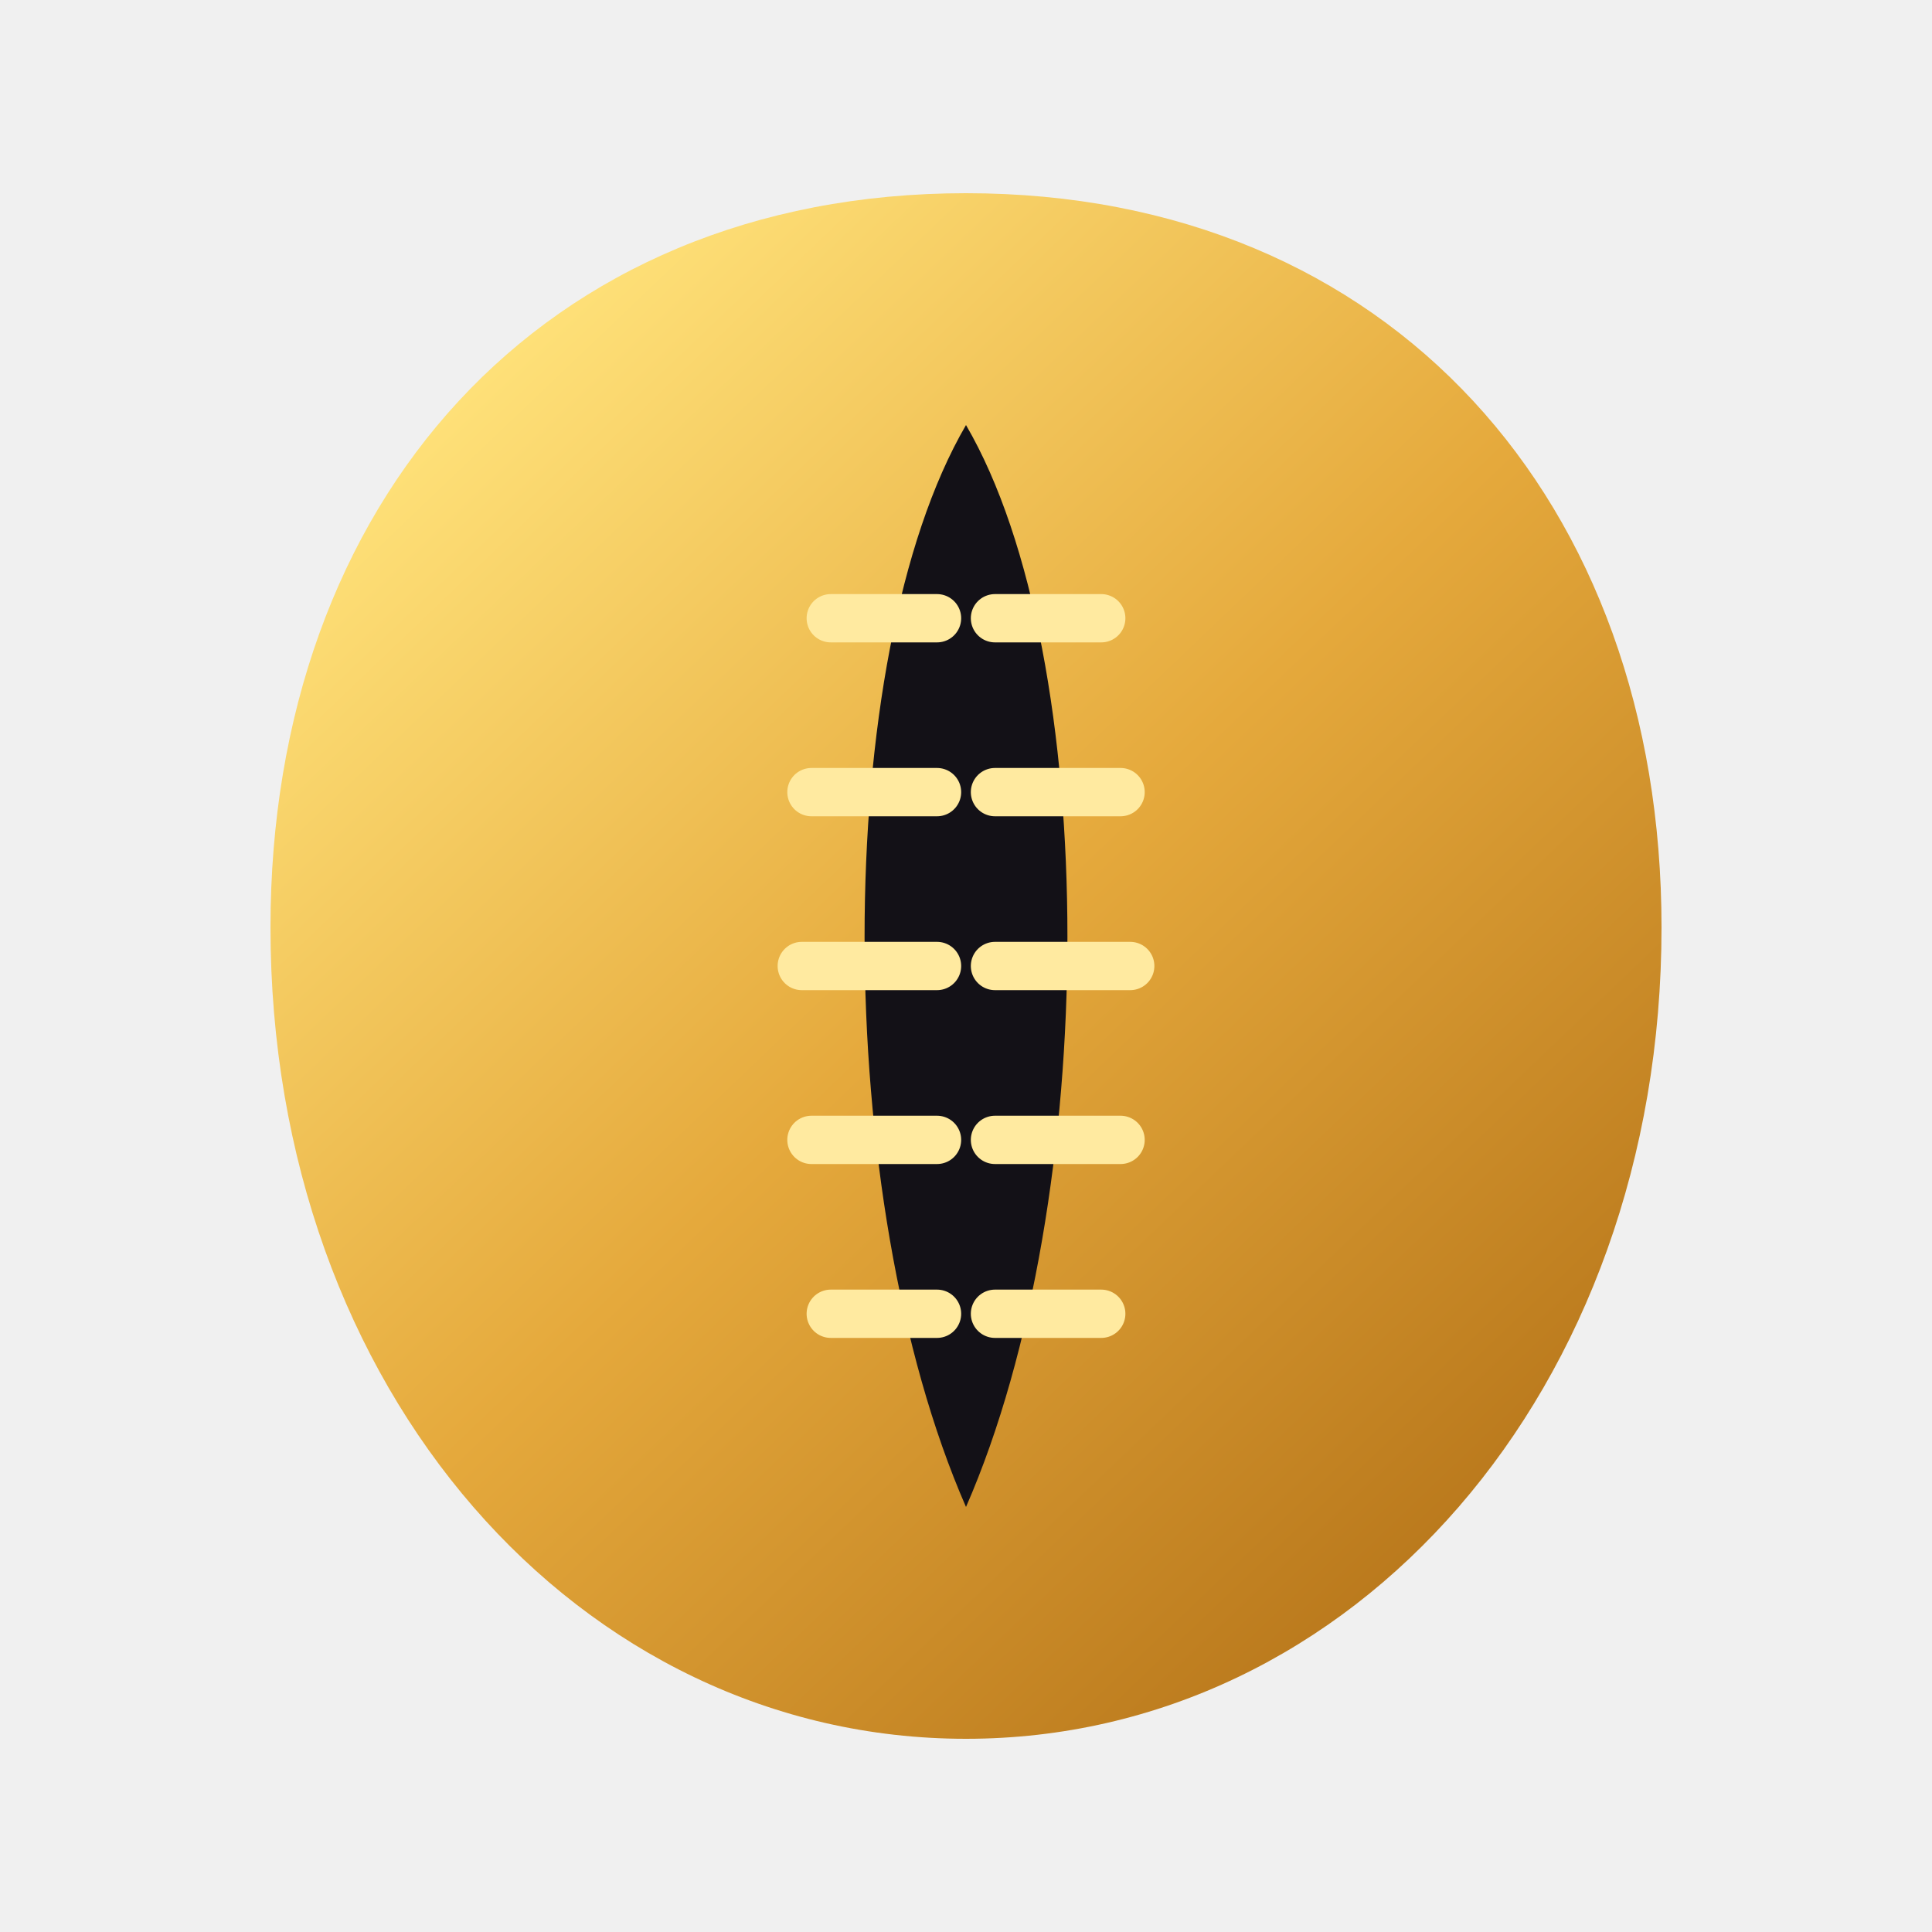
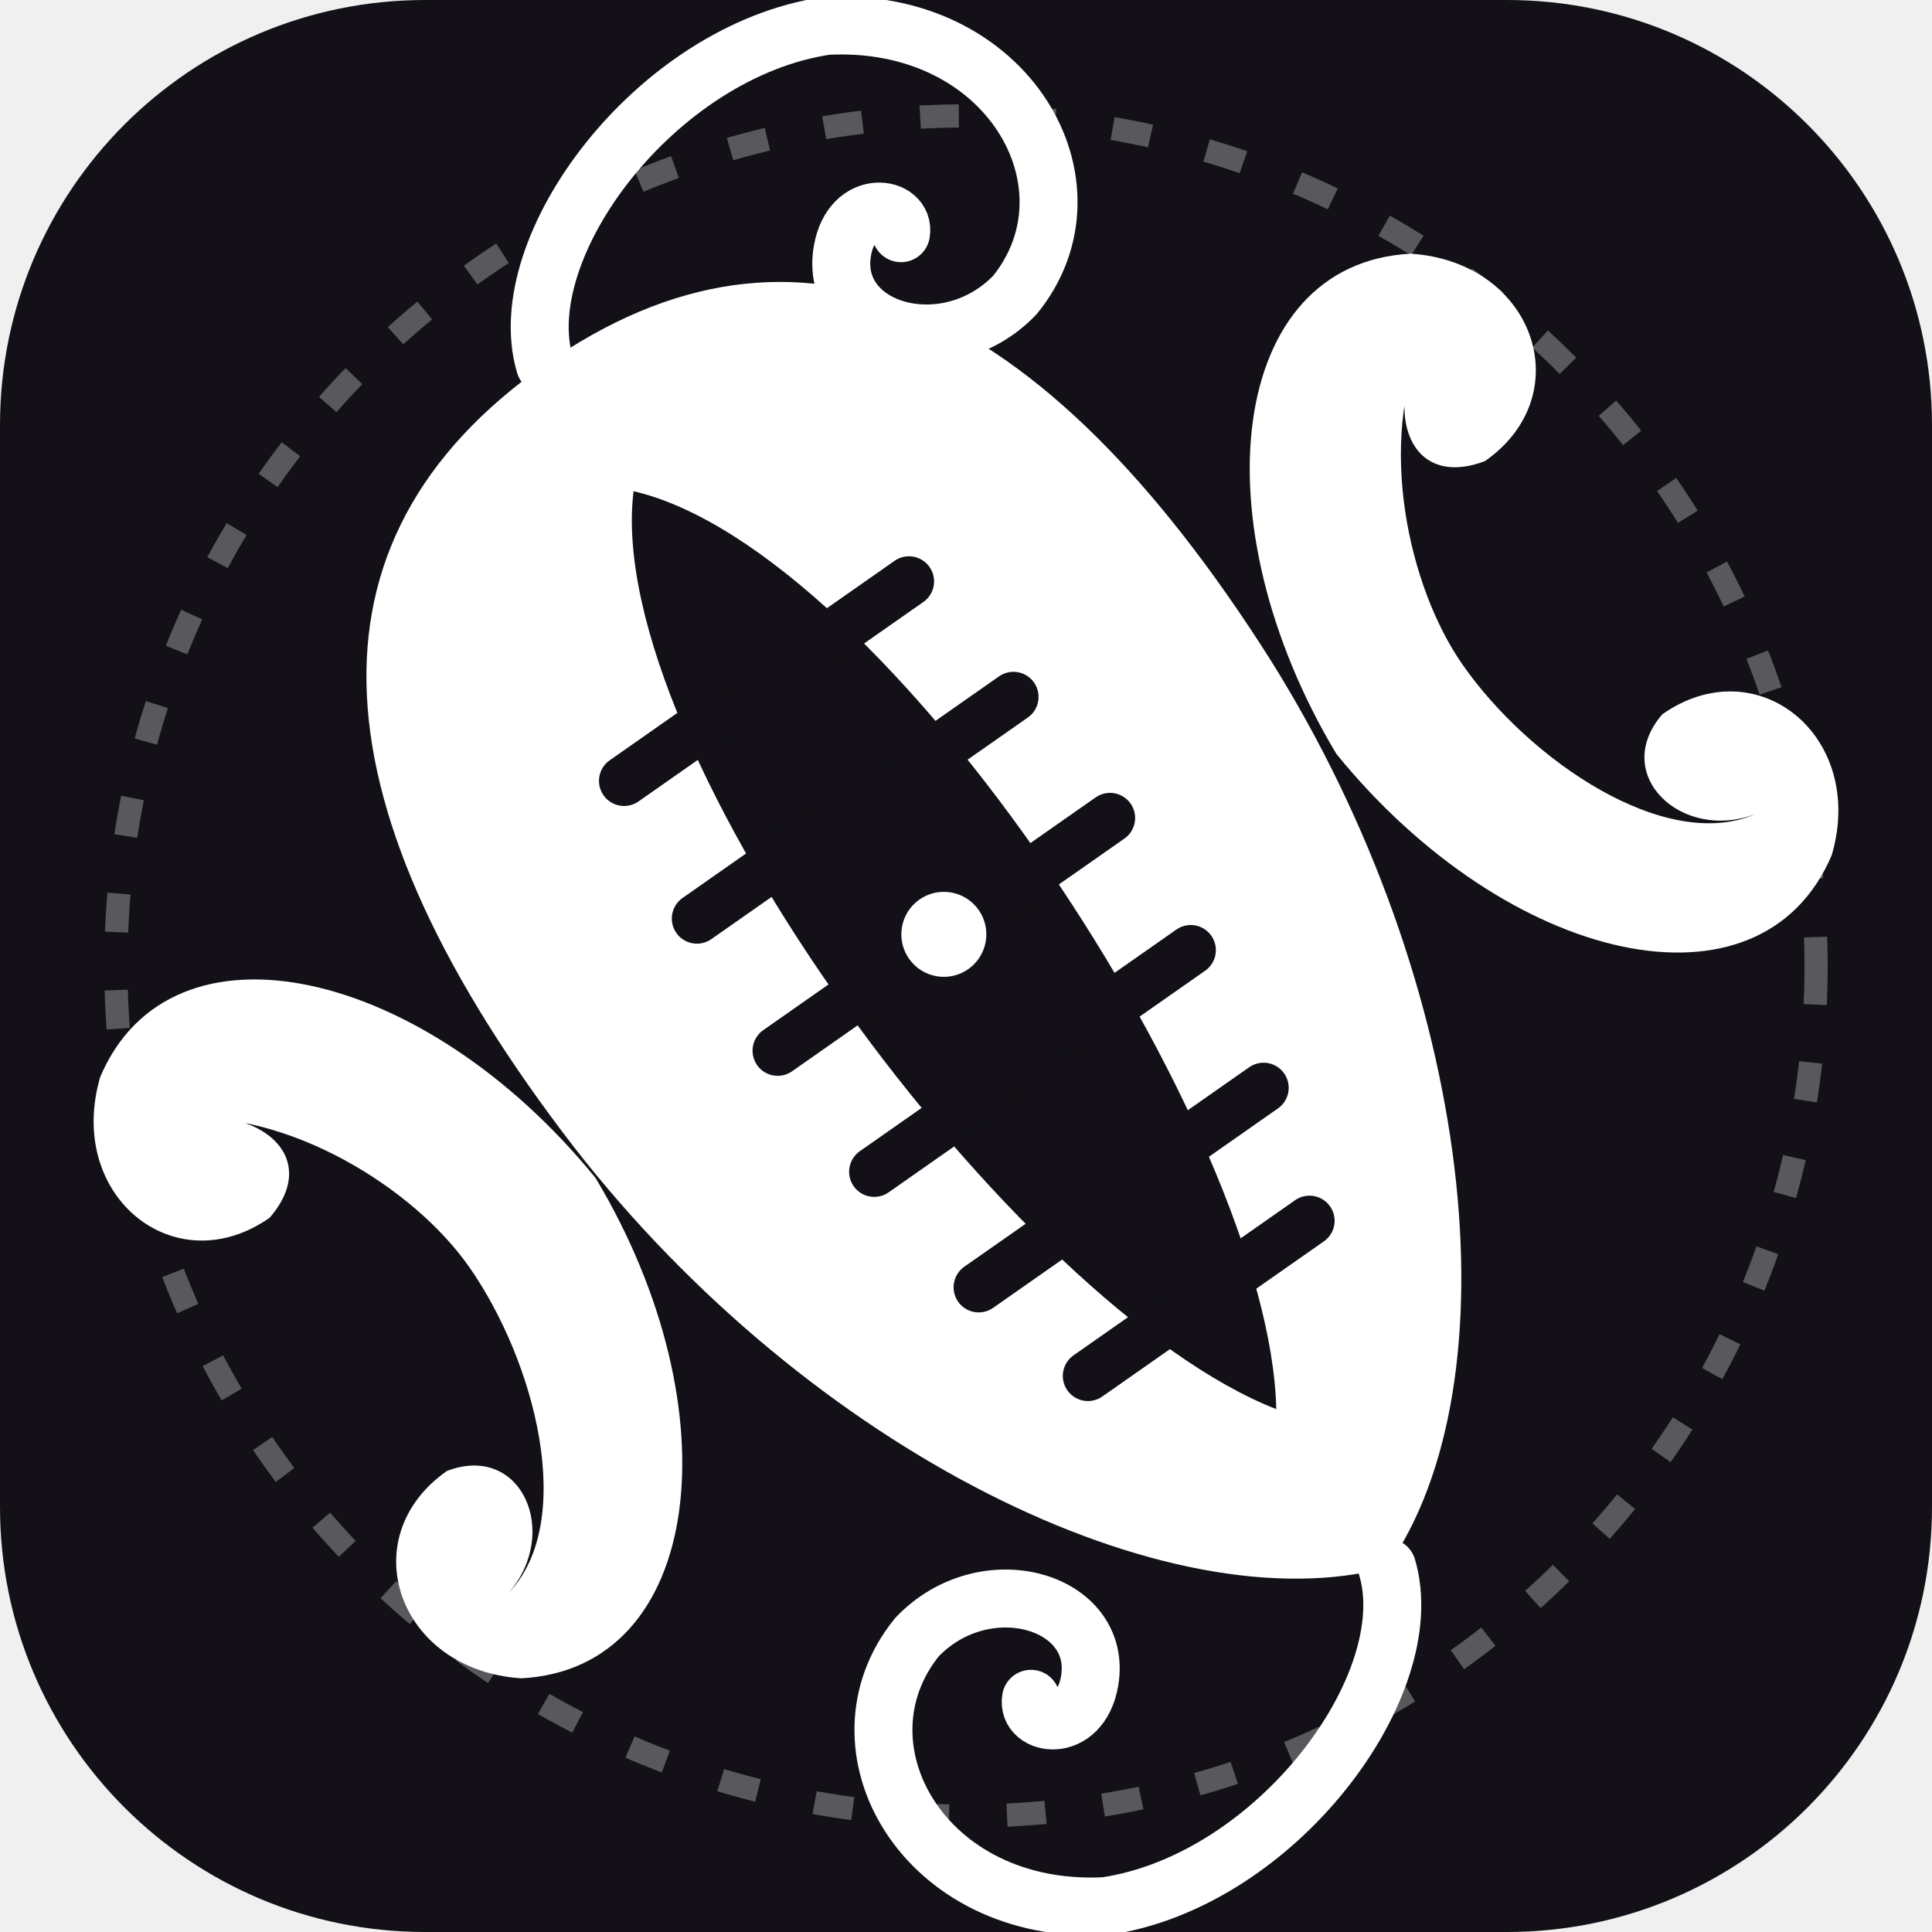
<svg xmlns="http://www.w3.org/2000/svg" viewBox="0 0 100 100" fill="none">
-   <defs>
-     <linearGradient id="favGold" x1="15%" y1="10%" x2="85%" y2="90%">
-       <stop offset="0%" stop-color="#FFE27A" />
-       <stop offset="50%" stop-color="#E5A93C" />
-       <stop offset="100%" stop-color="#B8771B" />
-     </linearGradient>
-   </defs>
-   <path d="M 50 10        C 72 10 86 26 86 48        C 86 72 70 90 50 90        C 30 90 14 72 14 48        C 14 26 28 10 50 10 Z" fill="url(#favGold)" />
-   <path d="M 50 22        C 57 34 57 62 50 78        C 43 62 43 34 50 22 Z" fill="#131117" />
-   <path d="M 43 32 H 48.5 M 42 41 H 48.5 M 41.5 50 H 48.5 M 42 59 H 48.5 M 43 68 H 48.5" stroke="#FFEAA0" stroke-width="2.5" stroke-linecap="round" />
-   <path d="M 51.5 32 H 57 M 51.5 41 H 58 M 51.5 50 H 58.5 M 51.5 59 H 58 M 51.5 68 H 57" stroke="#FFEAA0" stroke-width="2.5" stroke-linecap="round" />
+   <rect width="100" height="100" fill="#131117" rx="22" />
+   <circle cx="50" cy="50" r="44" stroke="#FFFFFF" stroke-width="1.2" stroke-opacity="0.3" stroke-dasharray="2 3" />
+   <g transform="rotate(-35 50 50)">
+     <path d="M 50 12              C 52 6, 64 2, 72 6              C 80 11, 79 21, 72 23              C 67 24, 63 19, 66 16              C 68 14, 70 16, 69 17" stroke="#FFFFFF" stroke-width="3" stroke-linecap="round" fill="none" />
+     <path d="M 50 88              C 48 94, 36 98, 28 94              C 20 89, 21 79, 28 77              C 33 76, 37 81, 34 84              C 32 86, 30 84, 31 83" stroke="#FFFFFF" stroke-width="3" stroke-linecap="round" fill="none" />
+     <path d="M 28 48              C 27 34, 18 24, 10 29              C 5 33, 7 40, 13 40              C 17 39, 16 35, 12 33              C 17 36, 20 43, 20 48              C 20 54, 17 62, 12 63              C 16 62, 17 57, 13 56              C 7 56, 5 63, 10 67              C 18 72, 27 62, 28 48 Z" fill="#FFFFFF" />
+     <path d="M 72 52              C 73 38, 82 28, 90 33              C 95 37, 93 44, 87 44              C 83 43, 84 39, 88 37              C 83 40, 80 47, 80 52              C 80 58, 83 66, 88 67              C 84 66, 83 61, 87 60              C 93 60, 95 67, 90 71              C 82 76, 73 66, 72 52 Z" fill="#FFFFFF" />
+     <path d="M 50 12              C 66 12, 73 24, 72 46              C 71 66, 61 84, 50 88              C 39 84, 29 66, 28 46              C 27 24, 34 12, 50 12 Z              M 50 20              C 41 30, 42 66, 50 78              C 58 66, 59 30, 50 20 Z" fill="#FFFFFF" fill-rule="evenodd" />
+     <path d="M 41 32 L 47 32              M 40 40 L 47 40              M 39.5 48 L 47 48              M 40 56 L 47 56              M 41 64 L 47 64              M 43 71 L 48 71" stroke="#131117" stroke-width="2.6" stroke-linecap="round" />
+     <path d="M 53 32 L 59 32              M 53 40 L 60 40              M 53 48 L 60.5 48              M 53 56 L 60 56              M 53 64 L 59 64              M 52 71 L 57 71" stroke="#131117" stroke-width="2.6" stroke-linecap="round" />
+     <circle cx="50" cy="48" r="2.2" fill="#FFFFFF" />
+   </g>
</svg>
